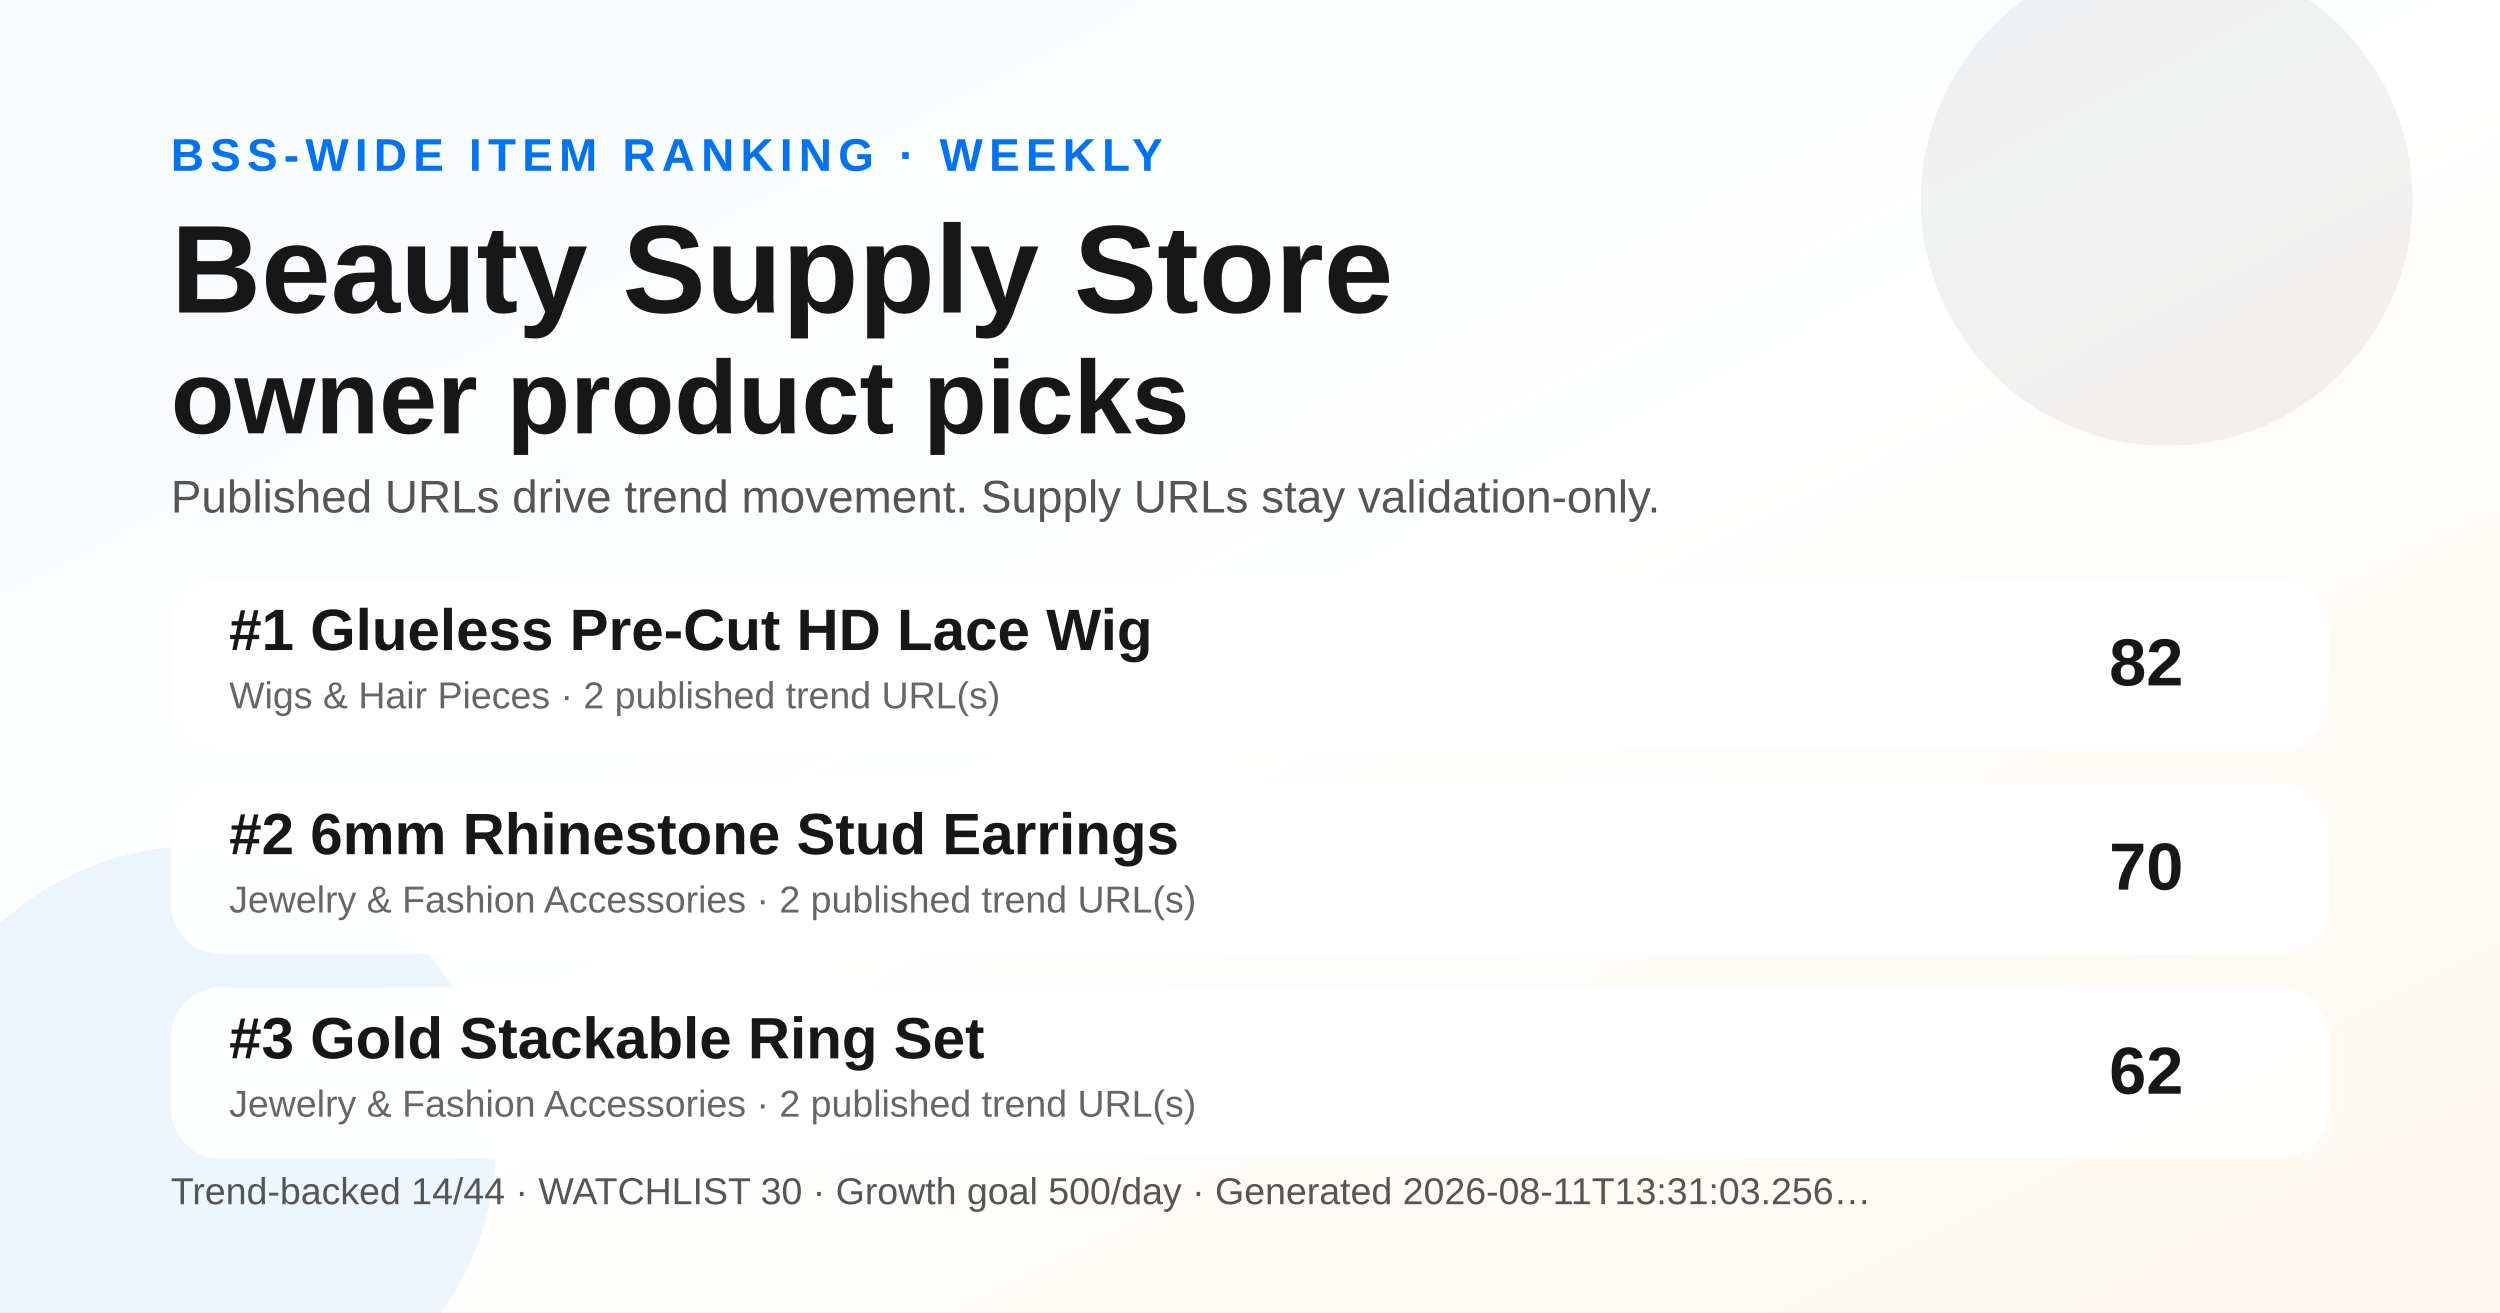
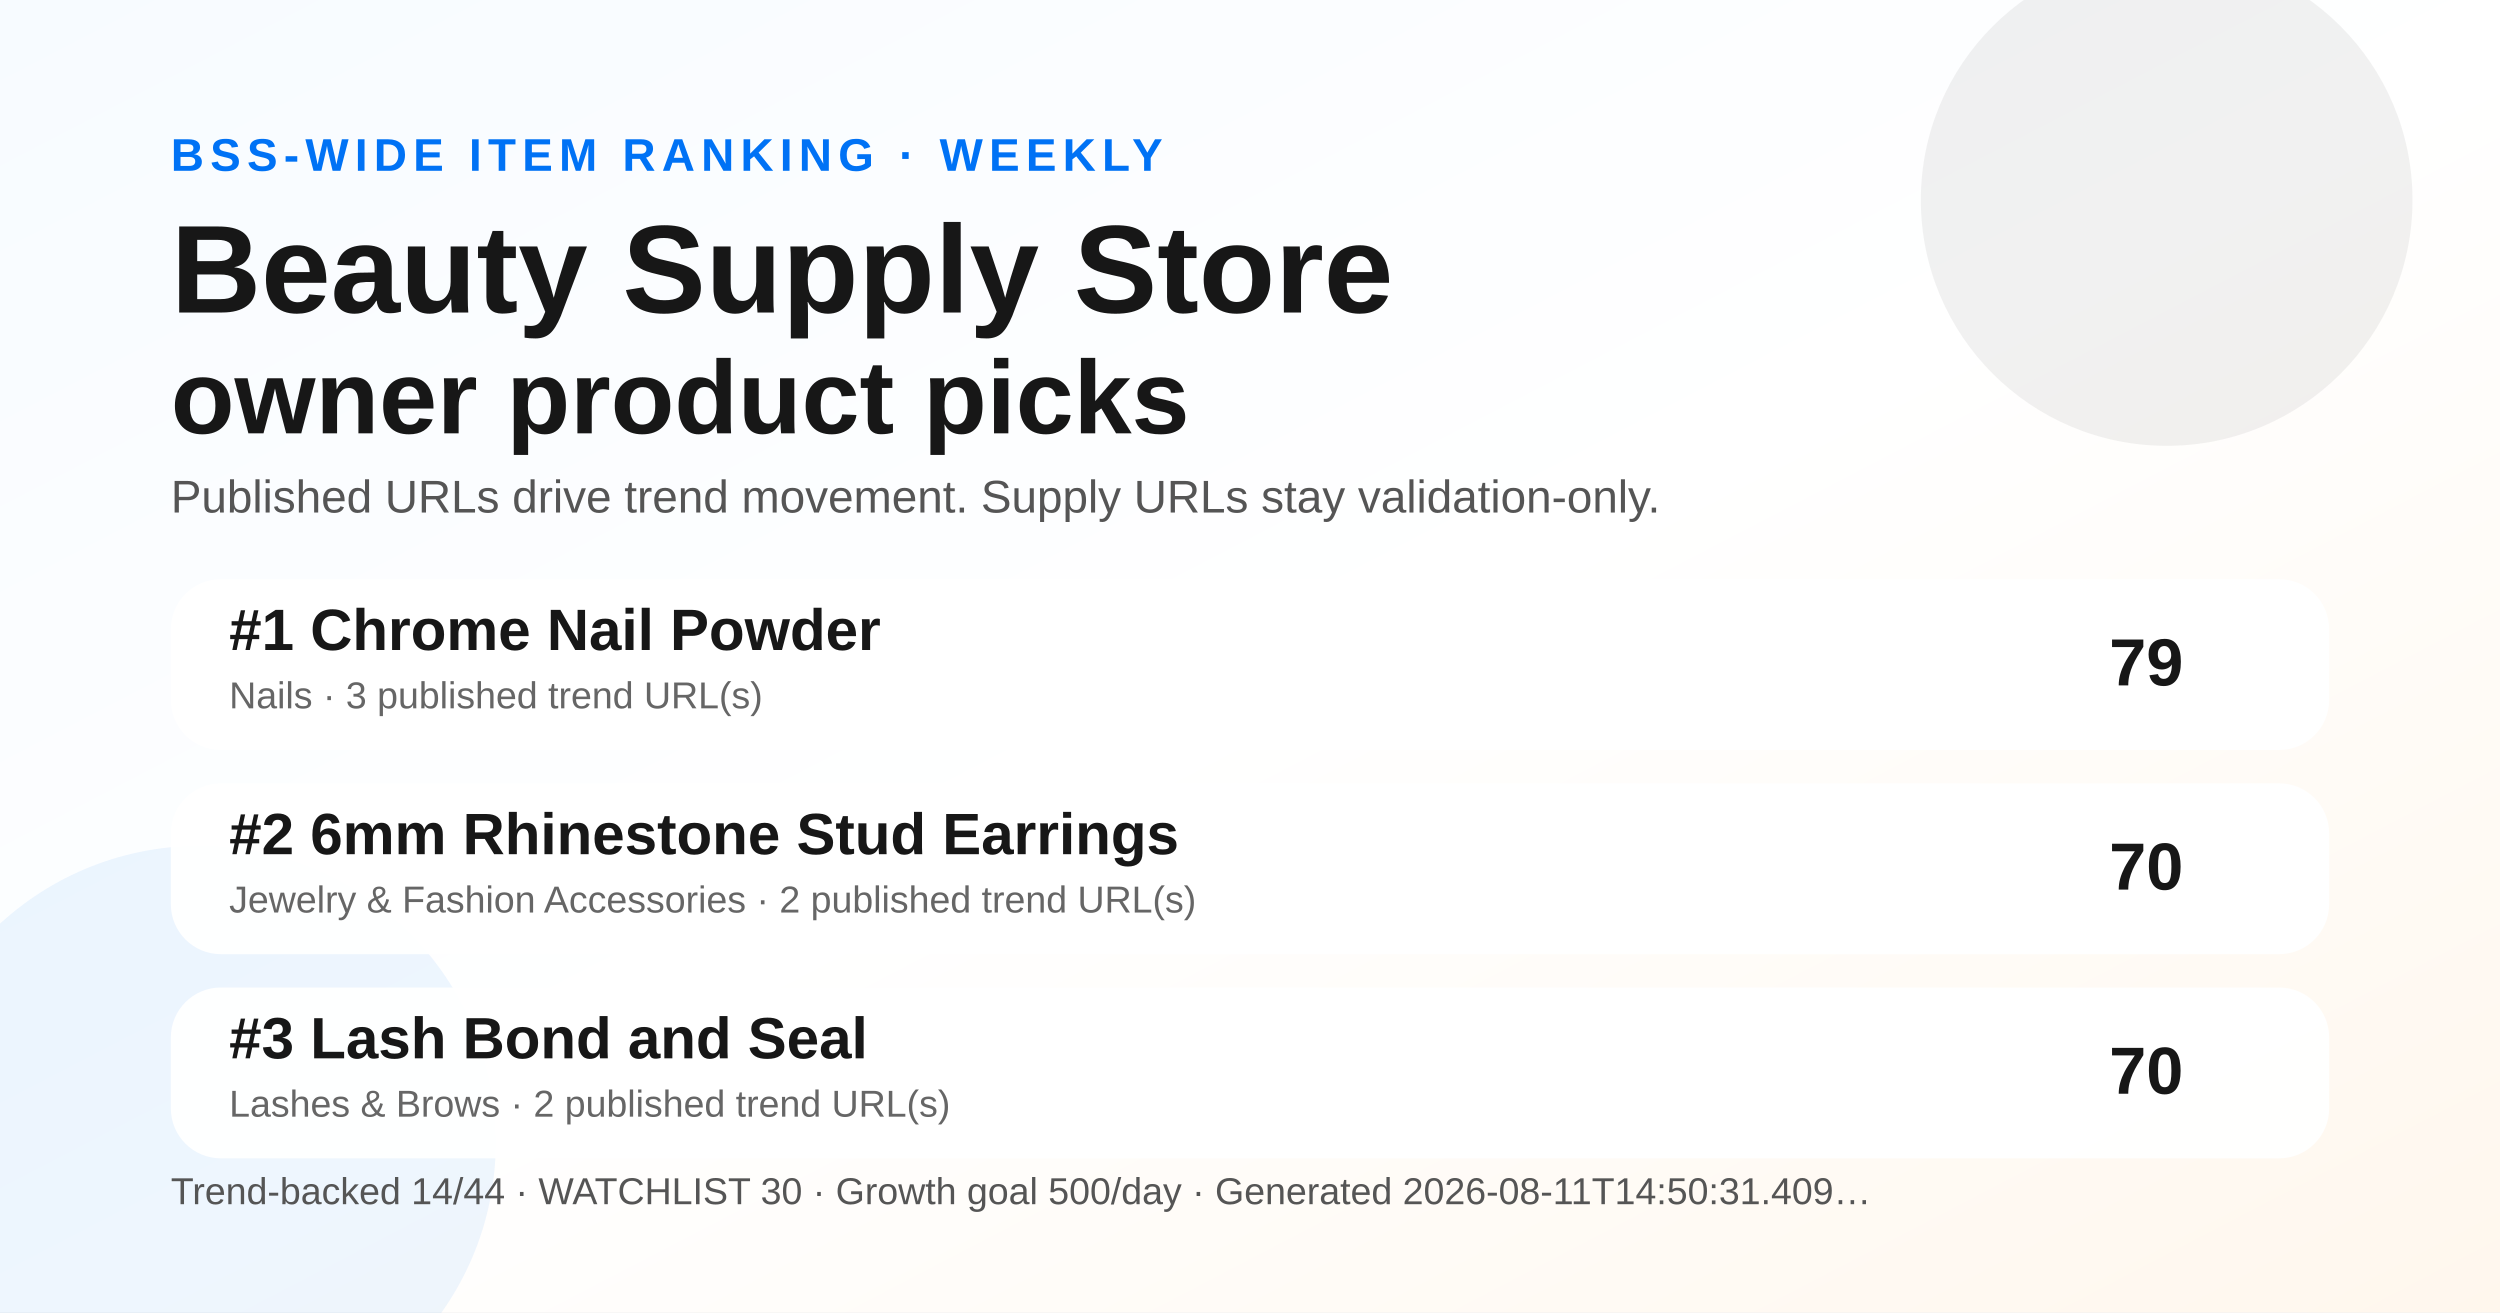
<svg xmlns="http://www.w3.org/2000/svg" width="1200" height="630" viewBox="0 0 1200 630" role="img" aria-label="Weekly BSS Trend Ranking social preview">
  <defs>
    <linearGradient id="bg" x1="0" y1="0" x2="1" y2="1">
      <stop offset="0" stop-color="#f7fbff" />
      <stop offset="0.52" stop-color="#ffffff" />
      <stop offset="1" stop-color="#fff7ed" />
    </linearGradient>
  </defs>
  <rect width="1200" height="630" fill="url(#bg)" />
  <circle cx="1040" cy="96" r="118" fill="#171717" opacity="0.06" />
  <circle cx="96" cy="548" r="142" fill="#0072f5" opacity="0.07" />
  <text x="82" y="82" font-family="Arial, Helvetica, sans-serif" font-size="22" font-weight="700" fill="#0072f5" letter-spacing="3">BSS-WIDE ITEM RANKING · WEEKLY</text>
  <text x="82" y="150" font-family="Arial, Helvetica, sans-serif" font-size="60" font-weight="800" fill="#171717">Beauty Supply Store</text>
  <text x="82" y="208" font-family="Arial, Helvetica, sans-serif" font-size="50" font-weight="800" fill="#171717">owner product picks</text>
  <text x="82" y="246" font-family="Arial, Helvetica, sans-serif" font-size="22" fill="#555555">Published URLs drive trend movement. Supply URLs stay validation-only.</text>
  <g transform="translate(82 278)">
    <rect width="1036" height="82" rx="24" fill="#ffffff" opacity="0.96" />
-     <text x="28" y="34" font-family="Arial, Helvetica, sans-serif" font-size="28" font-weight="700" fill="#171717">#1 Glueless Pre-Cut HD Lace Wig</text>
-     <text x="28" y="62" font-family="Arial, Helvetica, sans-serif" font-size="18" fill="#666666">Wigs &amp; Hair Pieces · 2 published trend URL(s)</text>
-     <text x="966" y="51" text-anchor="end" font-family="Arial, Helvetica, sans-serif" font-size="32" font-weight="700" fill="#171717">82</text>
+     <text x="28" y="34" font-family="Arial, Helvetica, sans-serif" font-size="28" font-weight="700" fill="#171717">#1 Chrome Nail Powder</text>
+     <text x="28" y="62" font-family="Arial, Helvetica, sans-serif" font-size="18" fill="#666666">Nails · 3 published trend URL(s)</text>
+     <text x="966" y="51" text-anchor="end" font-family="Arial, Helvetica, sans-serif" font-size="32" font-weight="700" fill="#171717">79</text>
  </g>
  <g transform="translate(82 376)">
    <rect width="1036" height="82" rx="24" fill="#ffffff" opacity="0.96" />
    <text x="28" y="34" font-family="Arial, Helvetica, sans-serif" font-size="28" font-weight="700" fill="#171717">#2 6mm Rhinestone Stud Earrings</text>
    <text x="28" y="62" font-family="Arial, Helvetica, sans-serif" font-size="18" fill="#666666">Jewelry &amp; Fashion Accessories · 2 published trend URL(s)</text>
    <text x="966" y="51" text-anchor="end" font-family="Arial, Helvetica, sans-serif" font-size="32" font-weight="700" fill="#171717">70</text>
  </g>
  <g transform="translate(82 474)">
    <rect width="1036" height="82" rx="24" fill="#ffffff" opacity="0.96" />
-     <text x="28" y="34" font-family="Arial, Helvetica, sans-serif" font-size="28" font-weight="700" fill="#171717">#3 Gold Stackable Ring Set</text>
-     <text x="28" y="62" font-family="Arial, Helvetica, sans-serif" font-size="18" fill="#666666">Jewelry &amp; Fashion Accessories · 2 published trend URL(s)</text>
-     <text x="966" y="51" text-anchor="end" font-family="Arial, Helvetica, sans-serif" font-size="32" font-weight="700" fill="#171717">62</text>
+     <text x="28" y="34" font-family="Arial, Helvetica, sans-serif" font-size="28" font-weight="700" fill="#171717">#3 Lash Bond and Seal</text>
+     <text x="28" y="62" font-family="Arial, Helvetica, sans-serif" font-size="18" fill="#666666">Lashes &amp; Brows · 2 published trend URL(s)</text>
+     <text x="966" y="51" text-anchor="end" font-family="Arial, Helvetica, sans-serif" font-size="32" font-weight="700" fill="#171717">70</text>
  </g>
  <g transform="translate(82 578)">
-     <text font-family="Arial, Helvetica, sans-serif" font-size="18" fill="#555555">Trend-backed 14/44 · WATCHLIST 30 · Growth goal 500/day · Generated 2026-08-11T13:31:03.256…</text>
+     <text font-family="Arial, Helvetica, sans-serif" font-size="18" fill="#555555">Trend-backed 14/44 · WATCHLIST 30 · Growth goal 500/day · Generated 2026-08-11T14:50:31.409…</text>
  </g>
</svg>
